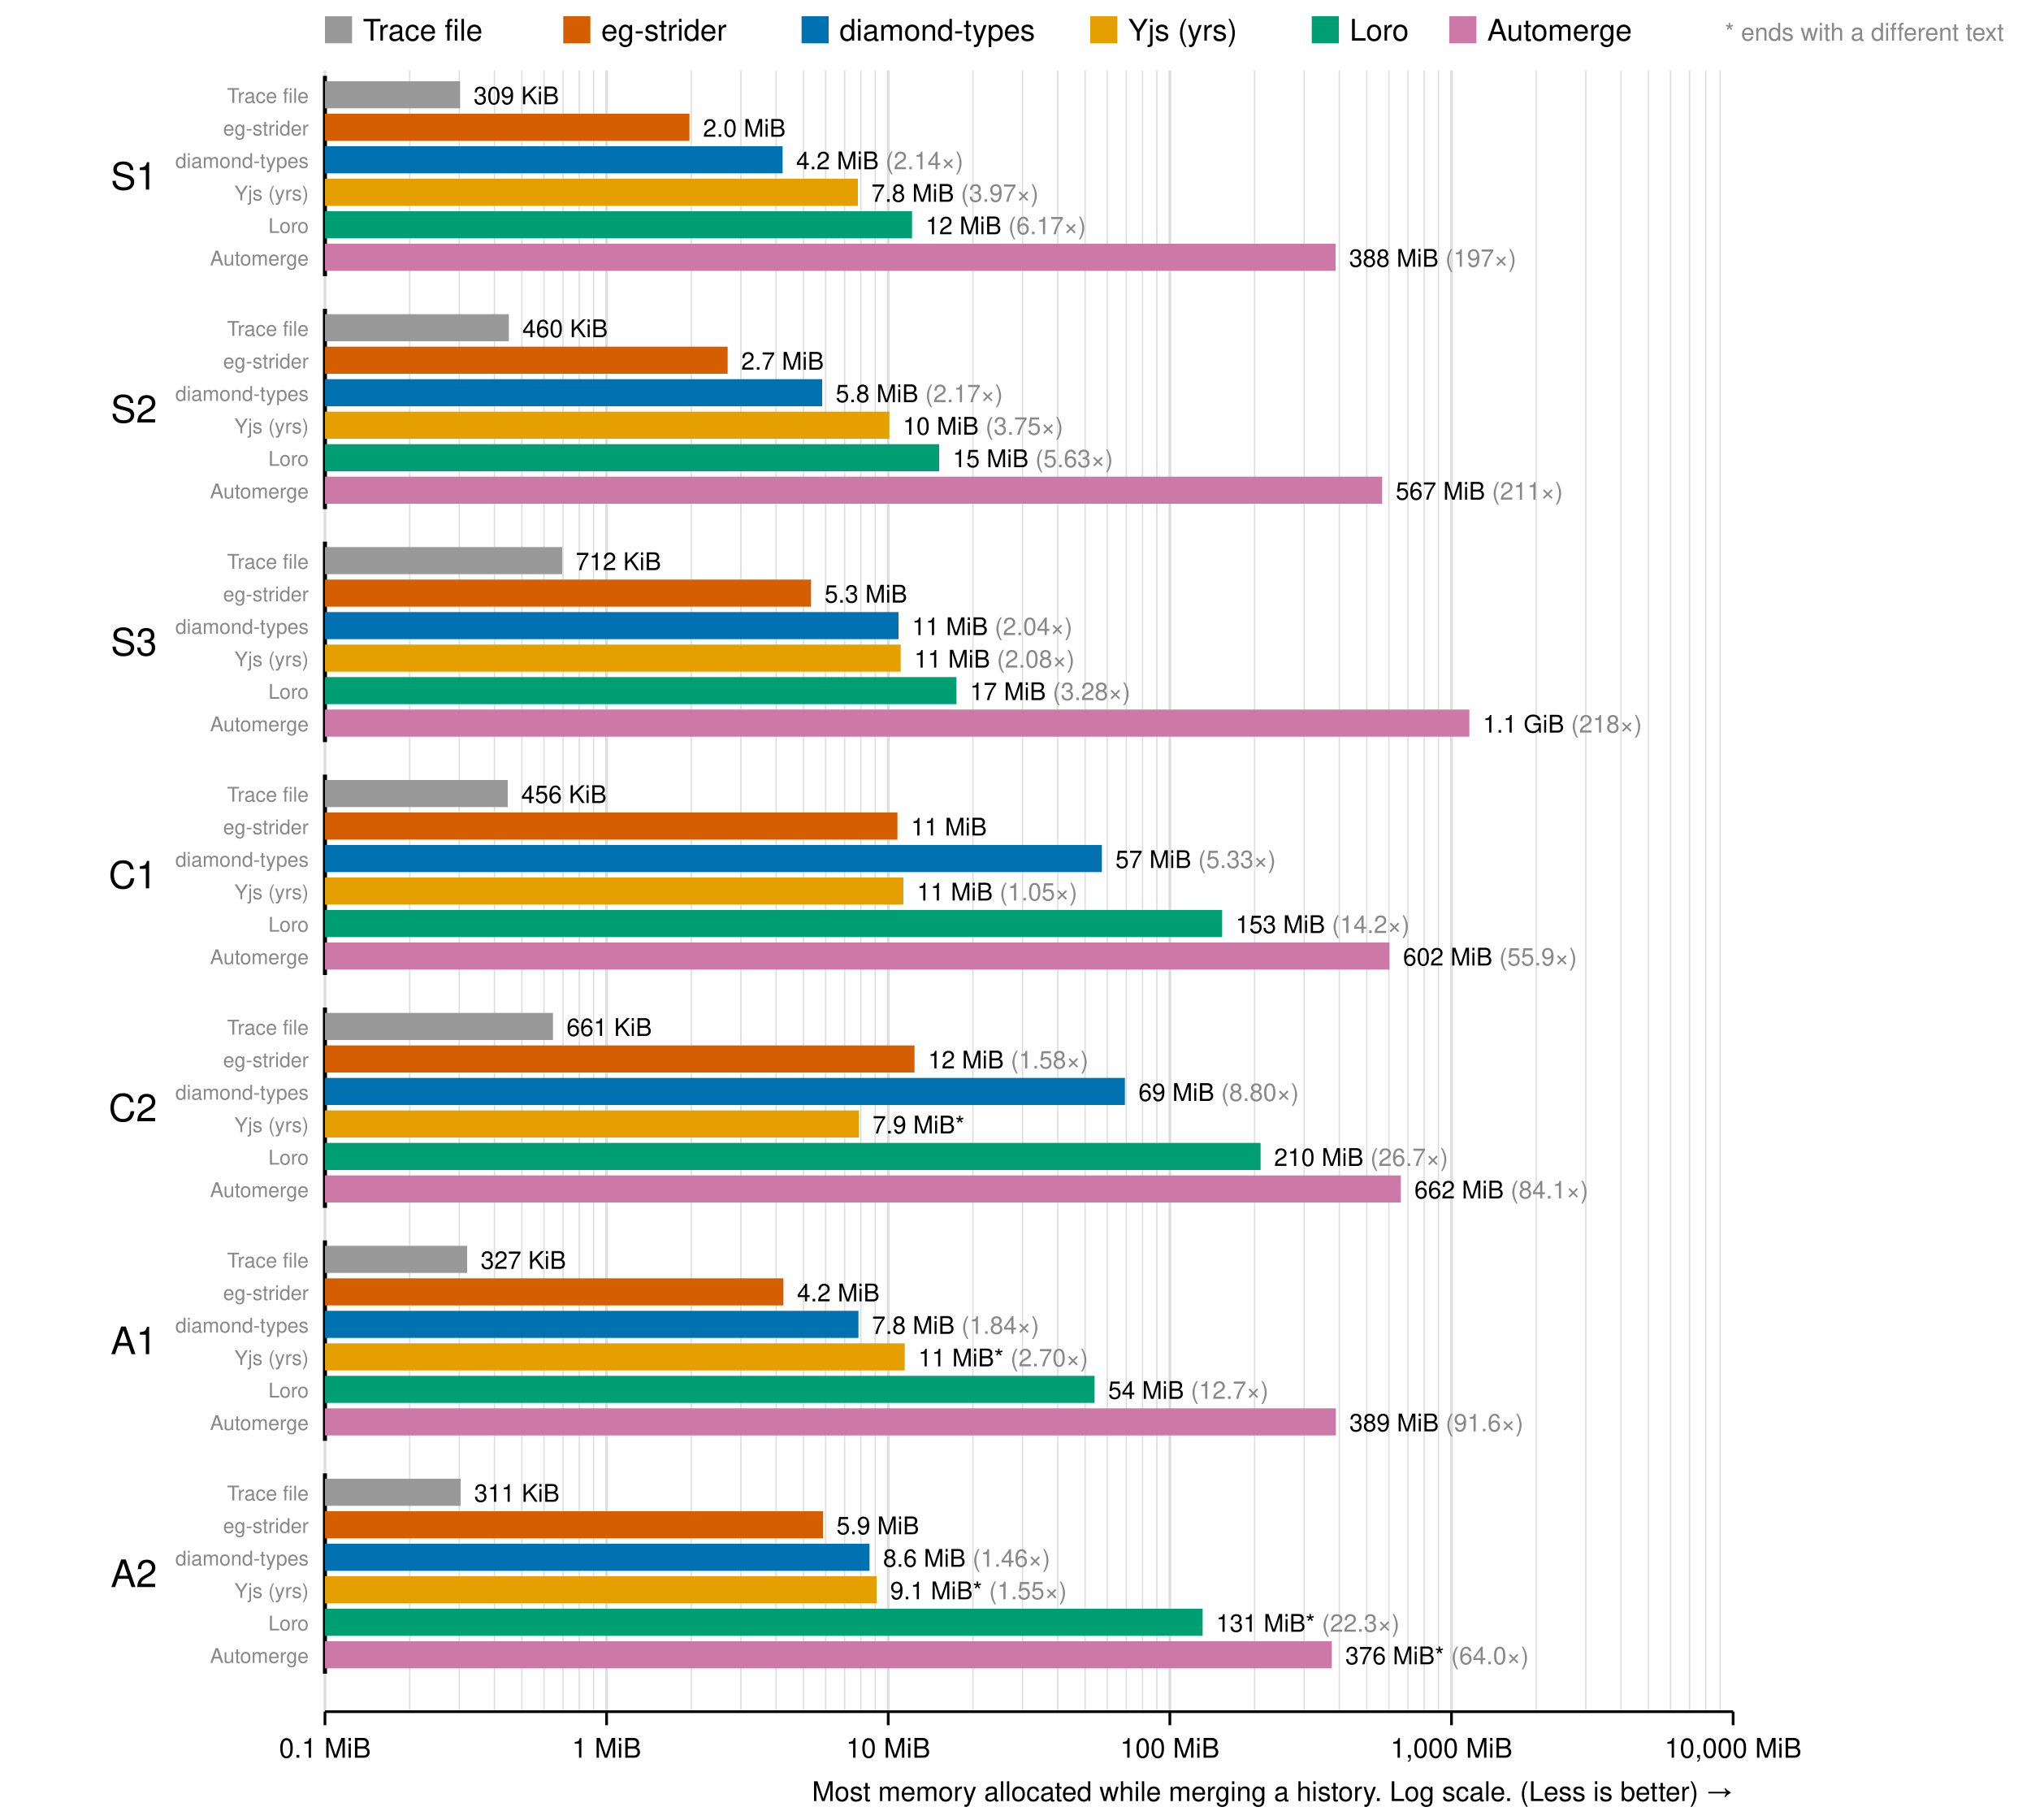
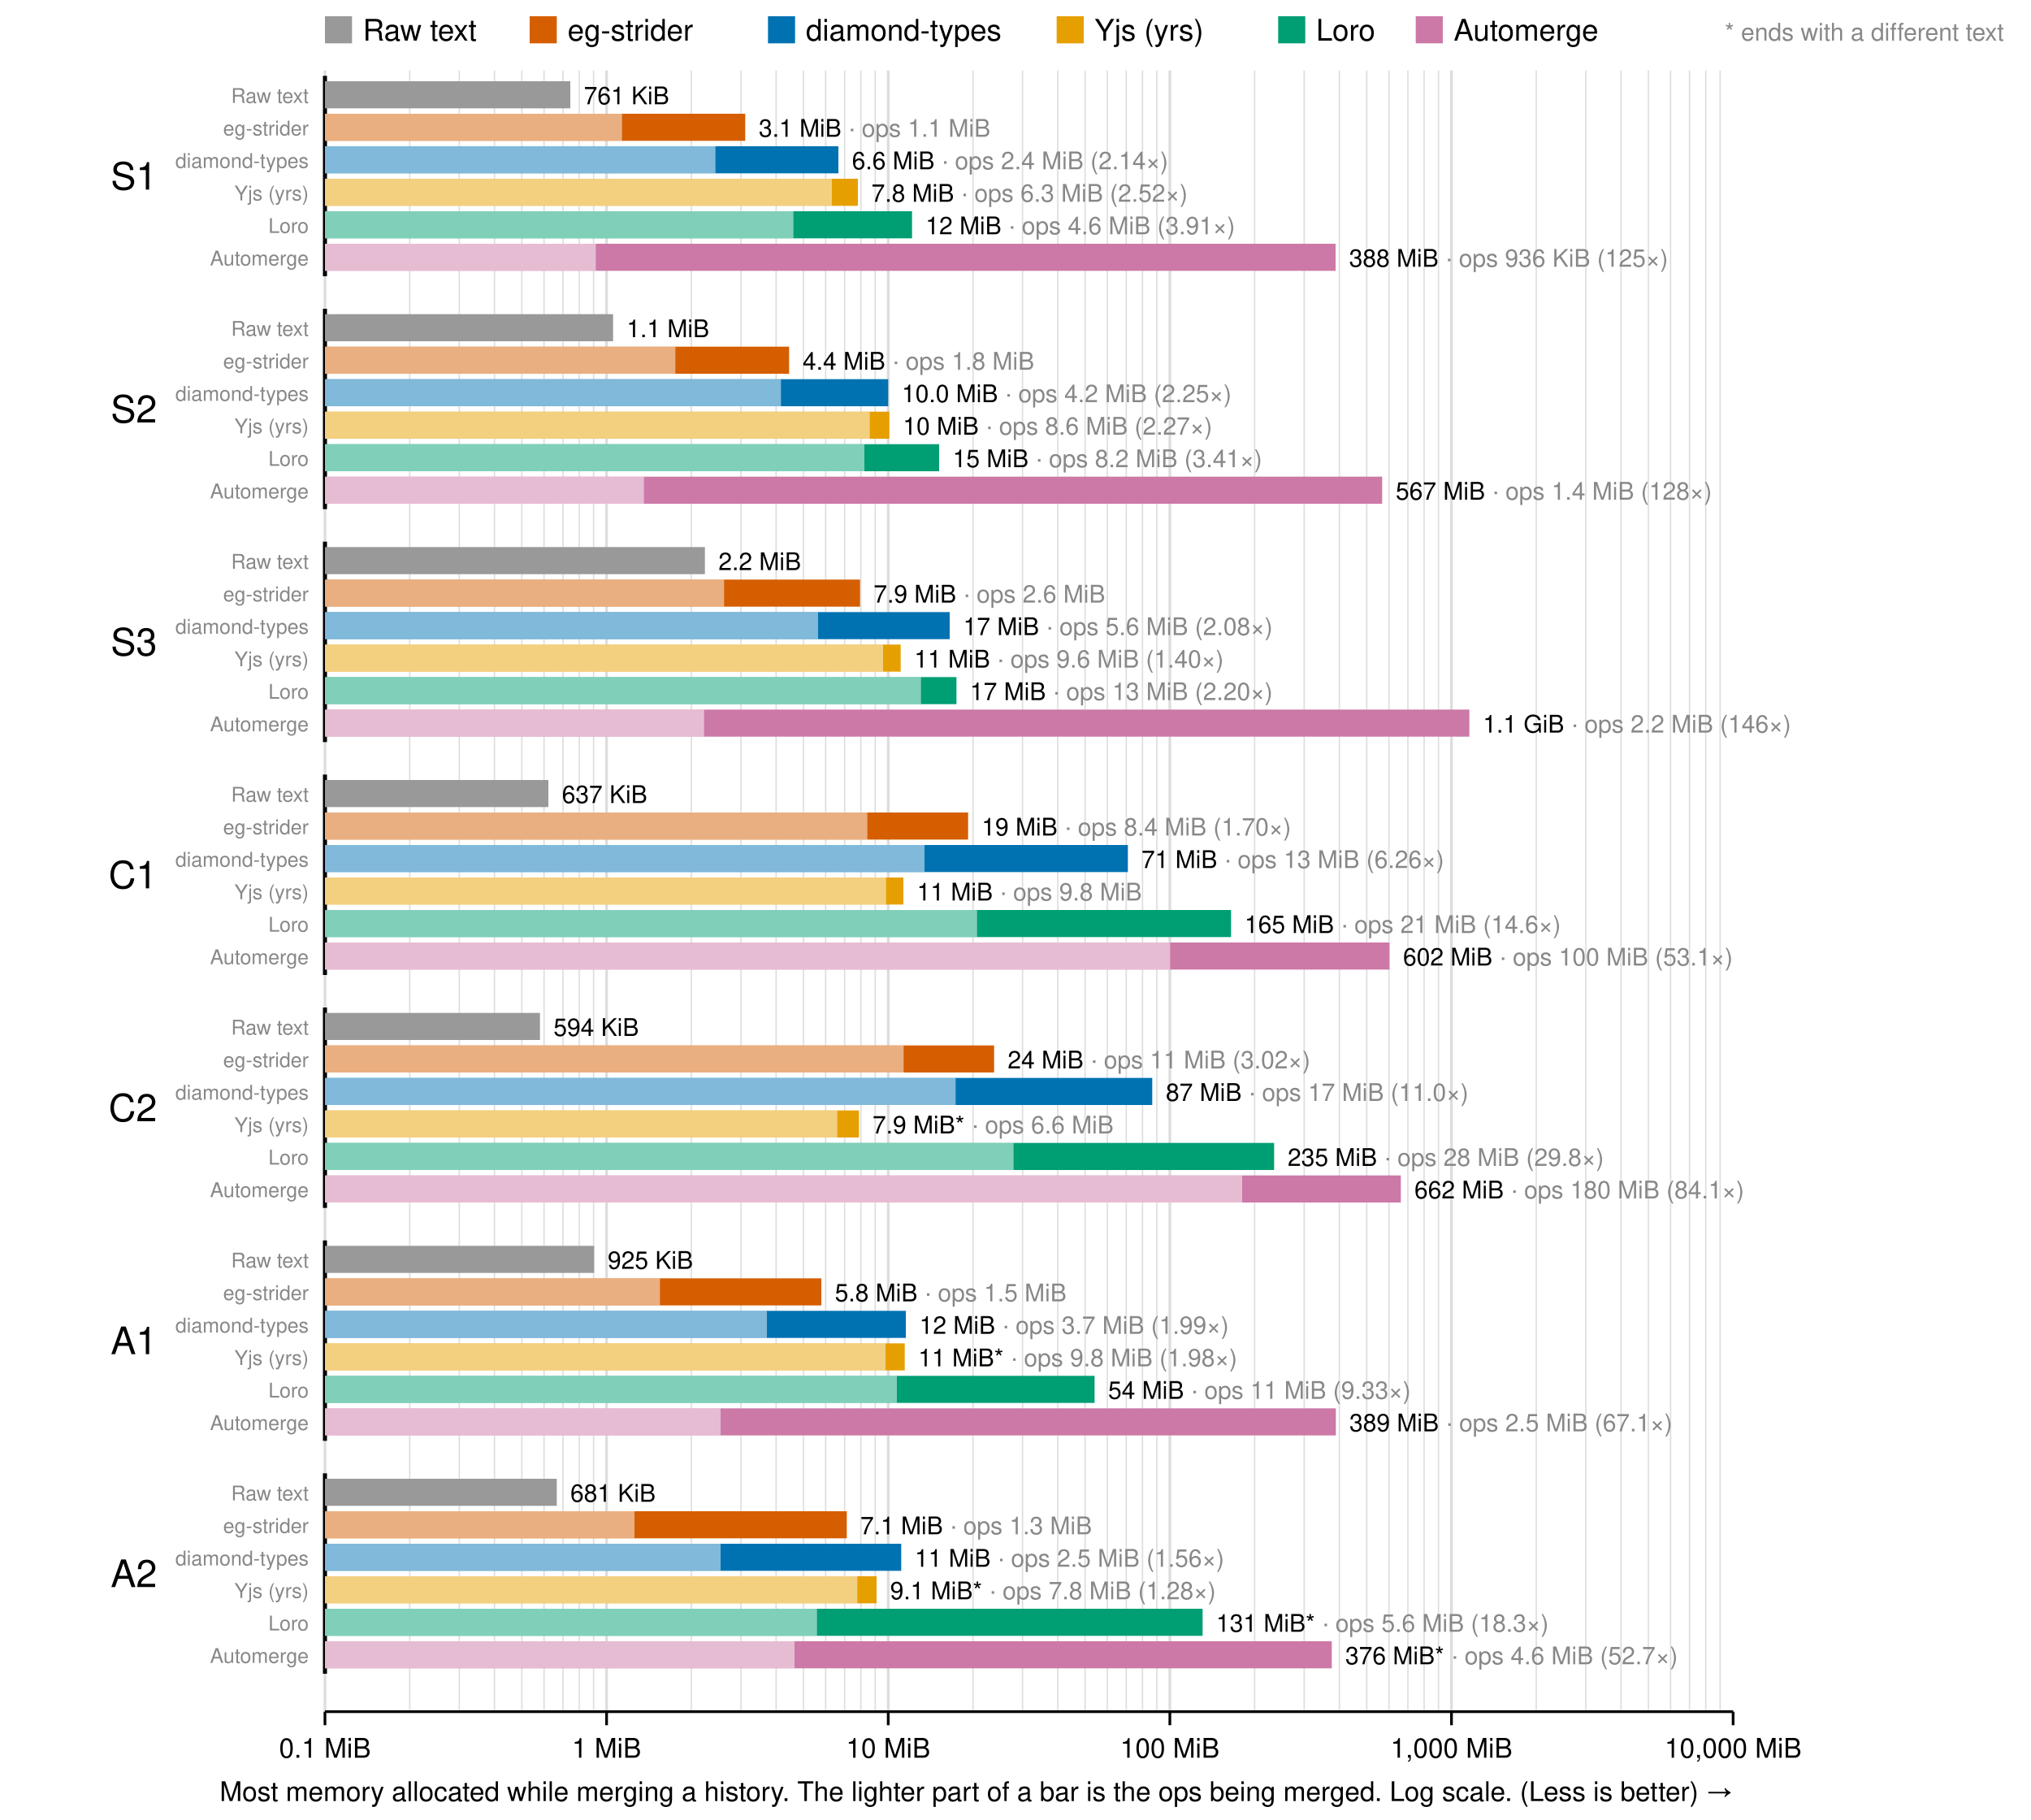
<svg xmlns="http://www.w3.org/2000/svg" viewBox="0 0 750 672" font-family="Helvetica, Arial, sans-serif">
  <rect width="750" height="672" fill="white" />
  <rect x="120" y="6" width="10" height="10" fill="#999999" />
-   <text x="134" y="15" font-size="11">Trace file</text>
-   <rect x="208.0" y="6" width="10" height="10" fill="#d55e00" />
-   <text x="222.0" y="15" font-size="11">eg-strider</text>
-   <rect x="296.0" y="6" width="10" height="10" fill="#0072b2" />
-   <text x="310.0" y="15" font-size="11">diamond-types</text>
-   <rect x="402.6" y="6" width="10" height="10" fill="#e69f00" />
-   <text x="416.6" y="15" font-size="11">Yjs (yrs)</text>
-   <rect x="484.4" y="6" width="10" height="10" fill="#009e73" />
-   <text x="498.4" y="15" font-size="11">Loro</text>
-   <rect x="535.2" y="6" width="10" height="10" fill="#cc79a7" />
-   <text x="549.2" y="15" font-size="11">Automerge</text>
+   <text x="134" y="15" font-size="11">Raw text</text>
+   <rect x="195.6" y="6" width="10" height="10" fill="#d55e00" />
+   <text x="209.6" y="15" font-size="11">eg-strider</text>
+   <rect x="283.6" y="6" width="10" height="10" fill="#0072b2" />
+   <text x="297.6" y="15" font-size="11">diamond-types</text>
+   <rect x="390.2" y="6" width="10" height="10" fill="#e69f00" />
+   <text x="404.2" y="15" font-size="11">Yjs (yrs)</text>
+   <rect x="472" y="6" width="10" height="10" fill="#009e73" />
+   <text x="486" y="15" font-size="11">Loro</text>
+   <rect x="522.8" y="6" width="10" height="10" fill="#cc79a7" />
+   <text x="536.8" y="15" font-size="11">Automerge</text>
  <text x="740" y="15" font-size="9" fill="#888" text-anchor="end">* ends with a different text</text>
  <line x1="120.0" y1="26" x2="120.0" y2="632" stroke="#ddd" stroke-width="1" />
  <line x1="151.3" y1="26" x2="151.3" y2="632" stroke="#ddd" stroke-width="0.5" />
  <line x1="169.6" y1="26" x2="169.6" y2="632" stroke="#ddd" stroke-width="0.5" />
  <line x1="182.6" y1="26" x2="182.6" y2="632" stroke="#ddd" stroke-width="0.5" />
  <line x1="192.7" y1="26" x2="192.7" y2="632" stroke="#ddd" stroke-width="0.5" />
  <line x1="200.9" y1="26" x2="200.9" y2="632" stroke="#ddd" stroke-width="0.5" />
  <line x1="207.9" y1="26" x2="207.9" y2="632" stroke="#ddd" stroke-width="0.5" />
  <line x1="213.9" y1="26" x2="213.9" y2="632" stroke="#ddd" stroke-width="0.5" />
  <line x1="219.2" y1="26" x2="219.2" y2="632" stroke="#ddd" stroke-width="0.5" />
  <line x1="224.0" y1="26" x2="224.0" y2="632" stroke="#ddd" stroke-width="1" />
  <line x1="255.3" y1="26" x2="255.3" y2="632" stroke="#ddd" stroke-width="0.5" />
  <line x1="273.6" y1="26" x2="273.6" y2="632" stroke="#ddd" stroke-width="0.5" />
  <line x1="286.6" y1="26" x2="286.6" y2="632" stroke="#ddd" stroke-width="0.5" />
  <line x1="296.7" y1="26" x2="296.7" y2="632" stroke="#ddd" stroke-width="0.5" />
  <line x1="304.9" y1="26" x2="304.9" y2="632" stroke="#ddd" stroke-width="0.5" />
  <line x1="311.9" y1="26" x2="311.9" y2="632" stroke="#ddd" stroke-width="0.5" />
  <line x1="317.9" y1="26" x2="317.9" y2="632" stroke="#ddd" stroke-width="0.5" />
  <line x1="323.2" y1="26" x2="323.2" y2="632" stroke="#ddd" stroke-width="0.5" />
  <line x1="328.0" y1="26" x2="328.0" y2="632" stroke="#ddd" stroke-width="1" />
  <line x1="359.3" y1="26" x2="359.3" y2="632" stroke="#ddd" stroke-width="0.5" />
  <line x1="377.6" y1="26" x2="377.6" y2="632" stroke="#ddd" stroke-width="0.5" />
  <line x1="390.6" y1="26" x2="390.6" y2="632" stroke="#ddd" stroke-width="0.5" />
  <line x1="400.7" y1="26" x2="400.7" y2="632" stroke="#ddd" stroke-width="0.5" />
  <line x1="408.9" y1="26" x2="408.9" y2="632" stroke="#ddd" stroke-width="0.5" />
  <line x1="415.9" y1="26" x2="415.9" y2="632" stroke="#ddd" stroke-width="0.5" />
  <line x1="421.9" y1="26" x2="421.9" y2="632" stroke="#ddd" stroke-width="0.5" />
  <line x1="427.2" y1="26" x2="427.2" y2="632" stroke="#ddd" stroke-width="0.5" />
  <line x1="432.0" y1="26" x2="432.0" y2="632" stroke="#ddd" stroke-width="1" />
  <line x1="463.3" y1="26" x2="463.3" y2="632" stroke="#ddd" stroke-width="0.5" />
  <line x1="481.6" y1="26" x2="481.6" y2="632" stroke="#ddd" stroke-width="0.5" />
  <line x1="494.6" y1="26" x2="494.6" y2="632" stroke="#ddd" stroke-width="0.5" />
  <line x1="504.7" y1="26" x2="504.7" y2="632" stroke="#ddd" stroke-width="0.5" />
  <line x1="512.9" y1="26" x2="512.9" y2="632" stroke="#ddd" stroke-width="0.5" />
  <line x1="519.9" y1="26" x2="519.9" y2="632" stroke="#ddd" stroke-width="0.5" />
  <line x1="525.9" y1="26" x2="525.9" y2="632" stroke="#ddd" stroke-width="0.5" />
  <line x1="531.2" y1="26" x2="531.2" y2="632" stroke="#ddd" stroke-width="0.5" />
  <line x1="536.0" y1="26" x2="536.0" y2="632" stroke="#ddd" stroke-width="1" />
  <line x1="567.3" y1="26" x2="567.3" y2="632" stroke="#ddd" stroke-width="0.5" />
  <line x1="585.6" y1="26" x2="585.6" y2="632" stroke="#ddd" stroke-width="0.5" />
  <line x1="598.6" y1="26" x2="598.6" y2="632" stroke="#ddd" stroke-width="0.5" />
  <line x1="608.7" y1="26" x2="608.7" y2="632" stroke="#ddd" stroke-width="0.5" />
  <line x1="616.9" y1="26" x2="616.9" y2="632" stroke="#ddd" stroke-width="0.5" />
  <line x1="623.9" y1="26" x2="623.9" y2="632" stroke="#ddd" stroke-width="0.5" />
  <line x1="629.9" y1="26" x2="629.9" y2="632" stroke="#ddd" stroke-width="0.5" />
  <line x1="635.2" y1="26" x2="635.2" y2="632" stroke="#ddd" stroke-width="0.5" />
  <line x1="120.0" y1="632" x2="120.0" y2="637" stroke="black" />
  <text x="120.0" y="649" font-size="10" text-anchor="middle">0.1 MiB</text>
  <line x1="224.0" y1="632" x2="224.0" y2="637" stroke="black" />
  <text x="224.0" y="649" font-size="10" text-anchor="middle">1 MiB</text>
  <line x1="328.0" y1="632" x2="328.0" y2="637" stroke="black" />
  <text x="328.0" y="649" font-size="10" text-anchor="middle">10 MiB</text>
  <line x1="432.0" y1="632" x2="432.0" y2="637" stroke="black" />
  <text x="432.0" y="649" font-size="10" text-anchor="middle">100 MiB</text>
  <line x1="536.0" y1="632" x2="536.0" y2="637" stroke="black" />
  <text x="536.0" y="649" font-size="10" text-anchor="middle">1,000 MiB</text>
  <line x1="640.0" y1="632" x2="640.0" y2="637" stroke="black" />
  <text x="640.0" y="649" font-size="10" text-anchor="middle">10,000 MiB</text>
  <line x1="120" y1="632" x2="640" y2="632" stroke="black" />
-   <text x="640" y="665" font-size="10" text-anchor="end">Most memory allocated while merging a history. Log scale. (Less is better) →</text>
+   <text x="640" y="665" font-size="10" text-anchor="end">Most memory allocated while merging a history. The lighter part of a bar is the ops being merged. Log scale. (Less is better) →</text>
  <text x="58" y="70.0" font-size="14" text-anchor="end">S1</text>
  <line x1="120" y1="28" x2="120" y2="102" stroke="black" stroke-width="1.5" />
-   <text x="114" y="38" font-size="7.5" fill="#888" text-anchor="end">Trace file</text>
-   <rect x="120" y="30" width="49.9" height="10" fill="#999999" />
-   <text x="174.9" y="38.5" font-size="9">309 KiB</text>
+   <text x="114" y="38" font-size="7.5" fill="#888" text-anchor="end">Raw text</text>
+   <rect x="120" y="30" width="90.6" height="10" fill="#999999" />
+   <text x="215.6" y="38.5" font-size="9">761 KiB</text>
  <text x="114" y="50" font-size="7.5" fill="#888" text-anchor="end">eg-strider</text>
-   <rect x="120" y="42" width="134.6" height="10" fill="#d55e00" />
-   <text x="259.6" y="50.5" font-size="9">2.0 MiB</text>
+   <rect x="120" y="42" width="155.2" height="10" fill="#d55e00" />
+   <rect x="120" y="42" width="109.7" height="10" fill="white" fill-opacity="0.5" />
+   <text x="280.2" y="50.5" font-size="9">3.1 MiB <tspan fill="#888">· ops 1.1 MiB</tspan>
+   </text>
  <text x="114" y="62" font-size="7.5" fill="#888" text-anchor="end">diamond-types</text>
-   <rect x="120" y="54" width="169.0" height="10" fill="#0072b2" />
-   <text x="294.0" y="62.5" font-size="9">4.2 MiB <tspan fill="#888">(2.14×)</tspan>
+   <rect x="120" y="54" width="189.6" height="10" fill="#0072b2" />
+   <rect x="120" y="54" width="144.2" height="10" fill="white" fill-opacity="0.5" />
+   <text x="314.6" y="62.5" font-size="9">6.6 MiB <tspan fill="#888">· ops 2.4 MiB</tspan>
+     <tspan fill="#888">(2.14×)</tspan>
  </text>
  <text x="114" y="74" font-size="7.5" fill="#888" text-anchor="end">Yjs (yrs)</text>
  <rect x="120" y="66" width="196.8" height="10" fill="#e69f00" />
-   <text x="321.8" y="74.5" font-size="9">7.8 MiB <tspan fill="#888">(3.97×)</tspan>
+   <rect x="120" y="66" width="187.2" height="10" fill="white" fill-opacity="0.5" />
+   <text x="321.8" y="74.5" font-size="9">7.8 MiB <tspan fill="#888">· ops 6.3 MiB</tspan>
+     <tspan fill="#888">(2.52×)</tspan>
  </text>
  <text x="114" y="86" font-size="7.5" fill="#888" text-anchor="end">Loro</text>
  <rect x="120" y="78" width="216.8" height="10" fill="#009e73" />
-   <text x="341.8" y="86.5" font-size="9">12 MiB <tspan fill="#888">(6.17×)</tspan>
+   <rect x="120" y="78" width="173.0" height="10" fill="white" fill-opacity="0.5" />
+   <text x="341.8" y="86.5" font-size="9">12 MiB <tspan fill="#888">· ops 4.6 MiB</tspan>
+     <tspan fill="#888">(3.91×)</tspan>
  </text>
  <text x="114" y="98" font-size="7.5" fill="#888" text-anchor="end">Automerge</text>
  <rect x="120" y="90" width="373.2" height="10" fill="#cc79a7" />
-   <text x="498.2" y="98.5" font-size="9">388 MiB <tspan fill="#888">(197×)</tspan>
+   <rect x="120" y="90" width="100.0" height="10" fill="white" fill-opacity="0.5" />
+   <text x="498.2" y="98.5" font-size="9">388 MiB <tspan fill="#888">· ops 936 KiB</tspan>
+     <tspan fill="#888">(125×)</tspan>
  </text>
  <text x="58" y="156.0" font-size="14" text-anchor="end">S2</text>
  <line x1="120" y1="114" x2="120" y2="188" stroke="black" stroke-width="1.5" />
-   <text x="114" y="124" font-size="7.5" fill="#888" text-anchor="end">Trace file</text>
-   <rect x="120" y="116" width="67.9" height="10" fill="#999999" />
-   <text x="192.9" y="124.5" font-size="9">460 KiB</text>
+   <text x="114" y="124" font-size="7.5" fill="#888" text-anchor="end">Raw text</text>
+   <rect x="120" y="116" width="106.4" height="10" fill="#999999" />
+   <text x="231.4" y="124.5" font-size="9">1.1 MiB</text>
  <text x="114" y="136" font-size="7.5" fill="#888" text-anchor="end">eg-strider</text>
-   <rect x="120" y="128" width="148.7" height="10" fill="#d55e00" />
-   <text x="273.7" y="136.5" font-size="9">2.7 MiB</text>
+   <rect x="120" y="128" width="171.4" height="10" fill="#d55e00" />
+   <rect x="120" y="128" width="129.4" height="10" fill="white" fill-opacity="0.5" />
+   <text x="296.4" y="136.5" font-size="9">4.4 MiB <tspan fill="#888">· ops 1.8 MiB</tspan>
+   </text>
  <text x="114" y="148" font-size="7.5" fill="#888" text-anchor="end">diamond-types</text>
-   <rect x="120" y="140" width="183.6" height="10" fill="#0072b2" />
-   <text x="308.6" y="148.5" font-size="9">5.8 MiB <tspan fill="#888">(2.17×)</tspan>
+   <rect x="120" y="140" width="208.0" height="10" fill="#0072b2" />
+   <rect x="120" y="140" width="168.4" height="10" fill="white" fill-opacity="0.5" />
+   <text x="333.0" y="148.5" font-size="9">10.0 MiB <tspan fill="#888">· ops 4.2 MiB</tspan>
+     <tspan fill="#888">(2.25×)</tspan>
  </text>
  <text x="114" y="160" font-size="7.5" fill="#888" text-anchor="end">Yjs (yrs)</text>
  <rect x="120" y="152" width="208.4" height="10" fill="#e69f00" />
-   <text x="333.4" y="160.5" font-size="9">10 MiB <tspan fill="#888">(3.75×)</tspan>
+   <rect x="120" y="152" width="201.2" height="10" fill="white" fill-opacity="0.5" />
+   <text x="333.4" y="160.5" font-size="9">10 MiB <tspan fill="#888">· ops 8.6 MiB</tspan>
+     <tspan fill="#888">(2.27×)</tspan>
  </text>
  <text x="114" y="172" font-size="7.5" fill="#888" text-anchor="end">Loro</text>
  <rect x="120" y="164" width="226.8" height="10" fill="#009e73" />
-   <text x="351.8" y="172.5" font-size="9">15 MiB <tspan fill="#888">(5.63×)</tspan>
+   <rect x="120" y="164" width="199.2" height="10" fill="white" fill-opacity="0.5" />
+   <text x="351.8" y="172.5" font-size="9">15 MiB <tspan fill="#888">· ops 8.2 MiB</tspan>
+     <tspan fill="#888">(3.41×)</tspan>
  </text>
  <text x="114" y="184" font-size="7.5" fill="#888" text-anchor="end">Automerge</text>
  <rect x="120" y="176" width="390.4" height="10" fill="#cc79a7" />
-   <text x="515.4" y="184.5" font-size="9">567 MiB <tspan fill="#888">(211×)</tspan>
+   <rect x="120" y="176" width="117.8" height="10" fill="white" fill-opacity="0.5" />
+   <text x="515.4" y="184.5" font-size="9">567 MiB <tspan fill="#888">· ops 1.4 MiB</tspan>
+     <tspan fill="#888">(128×)</tspan>
  </text>
  <text x="58" y="242.0" font-size="14" text-anchor="end">S3</text>
  <line x1="120" y1="200" x2="120" y2="274" stroke="black" stroke-width="1.5" />
-   <text x="114" y="210" font-size="7.5" fill="#888" text-anchor="end">Trace file</text>
-   <rect x="120" y="202" width="87.6" height="10" fill="#999999" />
-   <text x="212.6" y="210.5" font-size="9">712 KiB</text>
+   <text x="114" y="210" font-size="7.5" fill="#888" text-anchor="end">Raw text</text>
+   <rect x="120" y="202" width="140.3" height="10" fill="#999999" />
+   <text x="265.3" y="210.5" font-size="9">2.2 MiB</text>
  <text x="114" y="222" font-size="7.5" fill="#888" text-anchor="end">eg-strider</text>
-   <rect x="120" y="214" width="179.5" height="10" fill="#d55e00" />
-   <text x="304.5" y="222.5" font-size="9">5.3 MiB</text>
+   <rect x="120" y="214" width="197.6" height="10" fill="#d55e00" />
+   <rect x="120" y="214" width="147.4" height="10" fill="white" fill-opacity="0.5" />
+   <text x="322.6" y="222.5" font-size="9">7.9 MiB <tspan fill="#888">· ops 2.6 MiB</tspan>
+   </text>
  <text x="114" y="234" font-size="7.5" fill="#888" text-anchor="end">diamond-types</text>
-   <rect x="120" y="226" width="211.8" height="10" fill="#0072b2" />
-   <text x="336.8" y="234.5" font-size="9">11 MiB <tspan fill="#888">(2.04×)</tspan>
+   <rect x="120" y="226" width="230.7" height="10" fill="#0072b2" />
+   <rect x="120" y="226" width="182.1" height="10" fill="white" fill-opacity="0.5" />
+   <text x="355.7" y="234.5" font-size="9">17 MiB <tspan fill="#888">· ops 5.6 MiB</tspan>
+     <tspan fill="#888">(2.08×)</tspan>
  </text>
  <text x="114" y="246" font-size="7.5" fill="#888" text-anchor="end">Yjs (yrs)</text>
  <rect x="120" y="238" width="212.6" height="10" fill="#e69f00" />
-   <text x="337.6" y="246.5" font-size="9">11 MiB <tspan fill="#888">(2.08×)</tspan>
+   <rect x="120" y="238" width="206.1" height="10" fill="white" fill-opacity="0.5" />
+   <text x="337.6" y="246.5" font-size="9">11 MiB <tspan fill="#888">· ops 9.6 MiB</tspan>
+     <tspan fill="#888">(1.40×)</tspan>
  </text>
  <text x="114" y="258" font-size="7.5" fill="#888" text-anchor="end">Loro</text>
  <rect x="120" y="250" width="233.2" height="10" fill="#009e73" />
-   <text x="358.2" y="258.5" font-size="9">17 MiB <tspan fill="#888">(3.28×)</tspan>
+   <rect x="120" y="250" width="220.1" height="10" fill="white" fill-opacity="0.5" />
+   <text x="358.2" y="258.5" font-size="9">17 MiB <tspan fill="#888">· ops 13 MiB</tspan>
+     <tspan fill="#888">(2.20×)</tspan>
  </text>
  <text x="114" y="270" font-size="7.5" fill="#888" text-anchor="end">Automerge</text>
  <rect x="120" y="262" width="422.6" height="10" fill="#cc79a7" />
-   <text x="547.6" y="270.5" font-size="9">1.1 GiB <tspan fill="#888">(218×)</tspan>
+   <rect x="120" y="262" width="140.0" height="10" fill="white" fill-opacity="0.5" />
+   <text x="547.6" y="270.5" font-size="9">1.1 GiB <tspan fill="#888">· ops 2.2 MiB</tspan>
+     <tspan fill="#888">(146×)</tspan>
  </text>
  <text x="58" y="328.0" font-size="14" text-anchor="end">C1</text>
  <line x1="120" y1="286" x2="120" y2="360" stroke="black" stroke-width="1.5" />
-   <text x="114" y="296" font-size="7.5" fill="#888" text-anchor="end">Trace file</text>
-   <rect x="120" y="288" width="67.5" height="10" fill="#999999" />
-   <text x="192.5" y="296.5" font-size="9">456 KiB</text>
+   <text x="114" y="296" font-size="7.5" fill="#888" text-anchor="end">Raw text</text>
+   <rect x="120" y="288" width="82.5" height="10" fill="#999999" />
+   <text x="207.5" y="296.5" font-size="9">637 KiB</text>
  <text x="114" y="308" font-size="7.5" fill="#888" text-anchor="end">eg-strider</text>
-   <rect x="120" y="300" width="211.4" height="10" fill="#d55e00" />
-   <text x="336.4" y="308.5" font-size="9">11 MiB</text>
+   <rect x="120" y="300" width="237.5" height="10" fill="#d55e00" />
+   <rect x="120" y="300" width="200.3" height="10" fill="white" fill-opacity="0.5" />
+   <text x="362.5" y="308.5" font-size="9">19 MiB <tspan fill="#888">· ops 8.4 MiB</tspan>
+     <tspan fill="#888">(1.70×)</tspan>
+   </text>
  <text x="114" y="320" font-size="7.5" fill="#888" text-anchor="end">diamond-types</text>
-   <rect x="120" y="312" width="286.9" height="10" fill="#0072b2" />
-   <text x="411.9" y="320.5" font-size="9">57 MiB <tspan fill="#888">(5.33×)</tspan>
+   <rect x="120" y="312" width="296.5" height="10" fill="#0072b2" />
+   <rect x="120" y="312" width="221.4" height="10" fill="white" fill-opacity="0.5" />
+   <text x="421.5" y="320.5" font-size="9">71 MiB <tspan fill="#888">· ops 13 MiB</tspan>
+     <tspan fill="#888">(6.26×)</tspan>
  </text>
  <text x="114" y="332" font-size="7.5" fill="#888" text-anchor="end">Yjs (yrs)</text>
  <rect x="120" y="324" width="213.6" height="10" fill="#e69f00" />
-   <text x="338.6" y="332.5" font-size="9">11 MiB <tspan fill="#888">(1.05×)</tspan>
+   <rect x="120" y="324" width="207.2" height="10" fill="white" fill-opacity="0.5" />
+   <text x="338.6" y="332.5" font-size="9">11 MiB <tspan fill="#888">· ops 9.8 MiB</tspan>
  </text>
  <text x="114" y="344" font-size="7.5" fill="#888" text-anchor="end">Loro</text>
-   <rect x="120" y="336" width="331.3" height="10" fill="#009e73" />
-   <text x="456.3" y="344.5" font-size="9">153 MiB <tspan fill="#888">(14.2×)</tspan>
+   <rect x="120" y="336" width="334.6" height="10" fill="#009e73" />
+   <rect x="120" y="336" width="240.8" height="10" fill="white" fill-opacity="0.5" />
+   <text x="459.6" y="344.5" font-size="9">165 MiB <tspan fill="#888">· ops 21 MiB</tspan>
+     <tspan fill="#888">(14.6×)</tspan>
  </text>
  <text x="114" y="356" font-size="7.5" fill="#888" text-anchor="end">Automerge</text>
  <rect x="120" y="348" width="393.1" height="10" fill="#cc79a7" />
-   <text x="518.1" y="356.5" font-size="9">602 MiB <tspan fill="#888">(55.9×)</tspan>
+   <rect x="120" y="348" width="312.1" height="10" fill="white" fill-opacity="0.5" />
+   <text x="518.1" y="356.5" font-size="9">602 MiB <tspan fill="#888">· ops 100 MiB</tspan>
+     <tspan fill="#888">(53.1×)</tspan>
  </text>
  <text x="58" y="414.0" font-size="14" text-anchor="end">C2</text>
  <line x1="120" y1="372" x2="120" y2="446" stroke="black" stroke-width="1.5" />
-   <text x="114" y="382" font-size="7.5" fill="#888" text-anchor="end">Trace file</text>
-   <rect x="120" y="374" width="84.2" height="10" fill="#999999" />
-   <text x="209.2" y="382.5" font-size="9">661 KiB</text>
+   <text x="114" y="382" font-size="7.5" fill="#888" text-anchor="end">Raw text</text>
+   <rect x="120" y="374" width="79.4" height="10" fill="#999999" />
+   <text x="204.4" y="382.5" font-size="9">594 KiB</text>
  <text x="114" y="394" font-size="7.5" fill="#888" text-anchor="end">eg-strider</text>
-   <rect x="120" y="386" width="217.7" height="10" fill="#d55e00" />
-   <text x="342.7" y="394.5" font-size="9">12 MiB <tspan fill="#888">(1.58×)</tspan>
+   <rect x="120" y="386" width="247.1" height="10" fill="#d55e00" />
+   <rect x="120" y="386" width="213.7" height="10" fill="white" fill-opacity="0.5" />
+   <text x="372.1" y="394.5" font-size="9">24 MiB <tspan fill="#888">· ops 11 MiB</tspan>
+     <tspan fill="#888">(3.02×)</tspan>
  </text>
  <text x="114" y="406" font-size="7.5" fill="#888" text-anchor="end">diamond-types</text>
-   <rect x="120" y="398" width="295.4" height="10" fill="#0072b2" />
-   <text x="420.4" y="406.5" font-size="9">69 MiB <tspan fill="#888">(8.80×)</tspan>
+   <rect x="120" y="398" width="305.5" height="10" fill="#0072b2" />
+   <rect x="120" y="398" width="232.9" height="10" fill="white" fill-opacity="0.5" />
+   <text x="430.5" y="406.5" font-size="9">87 MiB <tspan fill="#888">· ops 17 MiB</tspan>
+     <tspan fill="#888">(11.0×)</tspan>
  </text>
  <text x="114" y="418" font-size="7.5" fill="#888" text-anchor="end">Yjs (yrs)</text>
  <rect x="120" y="410" width="197.2" height="10" fill="#e69f00" />
-   <text x="322.2" y="418.5" font-size="9">7.9 MiB*</text>
+   <rect x="120" y="410" width="189.2" height="10" fill="white" fill-opacity="0.5" />
+   <text x="322.2" y="418.5" font-size="9">7.9 MiB* <tspan fill="#888">· ops 6.6 MiB</tspan>
+   </text>
  <text x="114" y="430" font-size="7.5" fill="#888" text-anchor="end">Loro</text>
-   <rect x="120" y="422" width="345.5" height="10" fill="#009e73" />
-   <text x="470.5" y="430.5" font-size="9">210 MiB <tspan fill="#888">(26.7×)</tspan>
+   <rect x="120" y="422" width="350.5" height="10" fill="#009e73" />
+   <rect x="120" y="422" width="254.3" height="10" fill="white" fill-opacity="0.5" />
+   <text x="475.5" y="430.5" font-size="9">235 MiB <tspan fill="#888">· ops 28 MiB</tspan>
+     <tspan fill="#888">(29.8×)</tspan>
  </text>
  <text x="114" y="442" font-size="7.5" fill="#888" text-anchor="end">Automerge</text>
  <rect x="120" y="434" width="397.3" height="10" fill="#cc79a7" />
-   <text x="522.3" y="442.5" font-size="9">662 MiB <tspan fill="#888">(84.1×)</tspan>
+   <rect x="120" y="434" width="338.7" height="10" fill="white" fill-opacity="0.5" />
+   <text x="522.3" y="442.5" font-size="9">662 MiB <tspan fill="#888">· ops 180 MiB</tspan>
+     <tspan fill="#888">(84.1×)</tspan>
  </text>
  <text x="58" y="500.0" font-size="14" text-anchor="end">A1</text>
  <line x1="120" y1="458" x2="120" y2="532" stroke="black" stroke-width="1.5" />
-   <text x="114" y="468" font-size="7.5" fill="#888" text-anchor="end">Trace file</text>
-   <rect x="120" y="460" width="52.5" height="10" fill="#999999" />
-   <text x="177.5" y="468.5" font-size="9">327 KiB</text>
+   <text x="114" y="468" font-size="7.5" fill="#888" text-anchor="end">Raw text</text>
+   <rect x="120" y="460" width="99.4" height="10" fill="#999999" />
+   <text x="224.4" y="468.5" font-size="9">925 KiB</text>
  <text x="114" y="480" font-size="7.5" fill="#888" text-anchor="end">eg-strider</text>
-   <rect x="120" y="472" width="169.3" height="10" fill="#d55e00" />
-   <text x="294.3" y="480.5" font-size="9">4.2 MiB</text>
+   <rect x="120" y="472" width="183.3" height="10" fill="#d55e00" />
+   <rect x="120" y="472" width="123.7" height="10" fill="white" fill-opacity="0.5" />
+   <text x="308.3" y="480.5" font-size="9">5.8 MiB <tspan fill="#888">· ops 1.5 MiB</tspan>
+   </text>
  <text x="114" y="492" font-size="7.5" fill="#888" text-anchor="end">diamond-types</text>
-   <rect x="120" y="484" width="197.0" height="10" fill="#0072b2" />
-   <text x="322.0" y="492.5" font-size="9">7.8 MiB <tspan fill="#888">(1.84×)</tspan>
+   <rect x="120" y="484" width="214.5" height="10" fill="#0072b2" />
+   <rect x="120" y="484" width="163.2" height="10" fill="white" fill-opacity="0.5" />
+   <text x="339.5" y="492.5" font-size="9">12 MiB <tspan fill="#888">· ops 3.7 MiB</tspan>
+     <tspan fill="#888">(1.99×)</tspan>
  </text>
  <text x="114" y="504" font-size="7.5" fill="#888" text-anchor="end">Yjs (yrs)</text>
  <rect x="120" y="496" width="214.1" height="10" fill="#e69f00" />
-   <text x="339.1" y="504.5" font-size="9">11 MiB* <tspan fill="#888">(2.70×)</tspan>
+   <rect x="120" y="496" width="207.0" height="10" fill="white" fill-opacity="0.5" />
+   <text x="339.1" y="504.5" font-size="9">11 MiB* <tspan fill="#888">· ops 9.8 MiB</tspan>
+     <tspan fill="#888">(1.98×)</tspan>
  </text>
  <text x="114" y="516" font-size="7.5" fill="#888" text-anchor="end">Loro</text>
  <rect x="120" y="508" width="284.2" height="10" fill="#009e73" />
-   <text x="409.2" y="516.5" font-size="9">54 MiB <tspan fill="#888">(12.7×)</tspan>
+   <rect x="120" y="508" width="211.2" height="10" fill="white" fill-opacity="0.5" />
+   <text x="409.2" y="516.5" font-size="9">54 MiB <tspan fill="#888">· ops 11 MiB</tspan>
+     <tspan fill="#888">(9.33×)</tspan>
  </text>
  <text x="114" y="528" font-size="7.5" fill="#888" text-anchor="end">Automerge</text>
  <rect x="120" y="520" width="373.3" height="10" fill="#cc79a7" />
-   <text x="498.3" y="528.5" font-size="9">389 MiB <tspan fill="#888">(91.6×)</tspan>
+   <rect x="120" y="520" width="146.1" height="10" fill="white" fill-opacity="0.5" />
+   <text x="498.3" y="528.5" font-size="9">389 MiB <tspan fill="#888">· ops 2.5 MiB</tspan>
+     <tspan fill="#888">(67.1×)</tspan>
  </text>
  <text x="58" y="586.0" font-size="14" text-anchor="end">A2</text>
  <line x1="120" y1="544" x2="120" y2="618" stroke="black" stroke-width="1.5" />
-   <text x="114" y="554" font-size="7.5" fill="#888" text-anchor="end">Trace file</text>
-   <rect x="120" y="546" width="50.1" height="10" fill="#999999" />
-   <text x="175.1" y="554.5" font-size="9">311 KiB</text>
+   <text x="114" y="554" font-size="7.5" fill="#888" text-anchor="end">Raw text</text>
+   <rect x="120" y="546" width="85.6" height="10" fill="#999999" />
+   <text x="210.6" y="554.5" font-size="9">681 KiB</text>
  <text x="114" y="566" font-size="7.5" fill="#888" text-anchor="end">eg-strider</text>
-   <rect x="120" y="558" width="183.9" height="10" fill="#d55e00" />
-   <text x="308.9" y="566.5" font-size="9">5.9 MiB</text>
+   <rect x="120" y="558" width="192.7" height="10" fill="#d55e00" />
+   <rect x="120" y="558" width="114.3" height="10" fill="white" fill-opacity="0.5" />
+   <text x="317.7" y="566.5" font-size="9">7.1 MiB <tspan fill="#888">· ops 1.3 MiB</tspan>
+   </text>
  <text x="114" y="578" font-size="7.5" fill="#888" text-anchor="end">diamond-types</text>
-   <rect x="120" y="570" width="201.1" height="10" fill="#0072b2" />
-   <text x="326.1" y="578.5" font-size="9">8.6 MiB <tspan fill="#888">(1.46×)</tspan>
+   <rect x="120" y="570" width="212.8" height="10" fill="#0072b2" />
+   <rect x="120" y="570" width="146.1" height="10" fill="white" fill-opacity="0.5" />
+   <text x="337.8" y="578.5" font-size="9">11 MiB <tspan fill="#888">· ops 2.5 MiB</tspan>
+     <tspan fill="#888">(1.56×)</tspan>
  </text>
  <text x="114" y="590" font-size="7.5" fill="#888" text-anchor="end">Yjs (yrs)</text>
  <rect x="120" y="582" width="203.7" height="10" fill="#e69f00" />
-   <text x="328.7" y="590.5" font-size="9">9.1 MiB* <tspan fill="#888">(1.55×)</tspan>
+   <rect x="120" y="582" width="196.6" height="10" fill="white" fill-opacity="0.5" />
+   <text x="328.7" y="590.5" font-size="9">9.1 MiB* <tspan fill="#888">· ops 7.8 MiB</tspan>
+     <tspan fill="#888">(1.28×)</tspan>
  </text>
  <text x="114" y="602" font-size="7.5" fill="#888" text-anchor="end">Loro</text>
  <rect x="120" y="594" width="324.1" height="10" fill="#009e73" />
-   <text x="449.1" y="602.5" font-size="9">131 MiB* <tspan fill="#888">(22.3×)</tspan>
+   <rect x="120" y="594" width="181.7" height="10" fill="white" fill-opacity="0.5" />
+   <text x="449.1" y="602.5" font-size="9">131 MiB* <tspan fill="#888">· ops 5.6 MiB</tspan>
+     <tspan fill="#888">(18.3×)</tspan>
  </text>
  <text x="114" y="614" font-size="7.5" fill="#888" text-anchor="end">Automerge</text>
  <rect x="120" y="606" width="371.8" height="10" fill="#cc79a7" />
-   <text x="496.8" y="614.5" font-size="9">376 MiB* <tspan fill="#888">(64.0×)</tspan>
+   <rect x="120" y="606" width="173.4" height="10" fill="white" fill-opacity="0.5" />
+   <text x="496.8" y="614.5" font-size="9">376 MiB* <tspan fill="#888">· ops 4.6 MiB</tspan>
+     <tspan fill="#888">(52.7×)</tspan>
  </text>
</svg>
